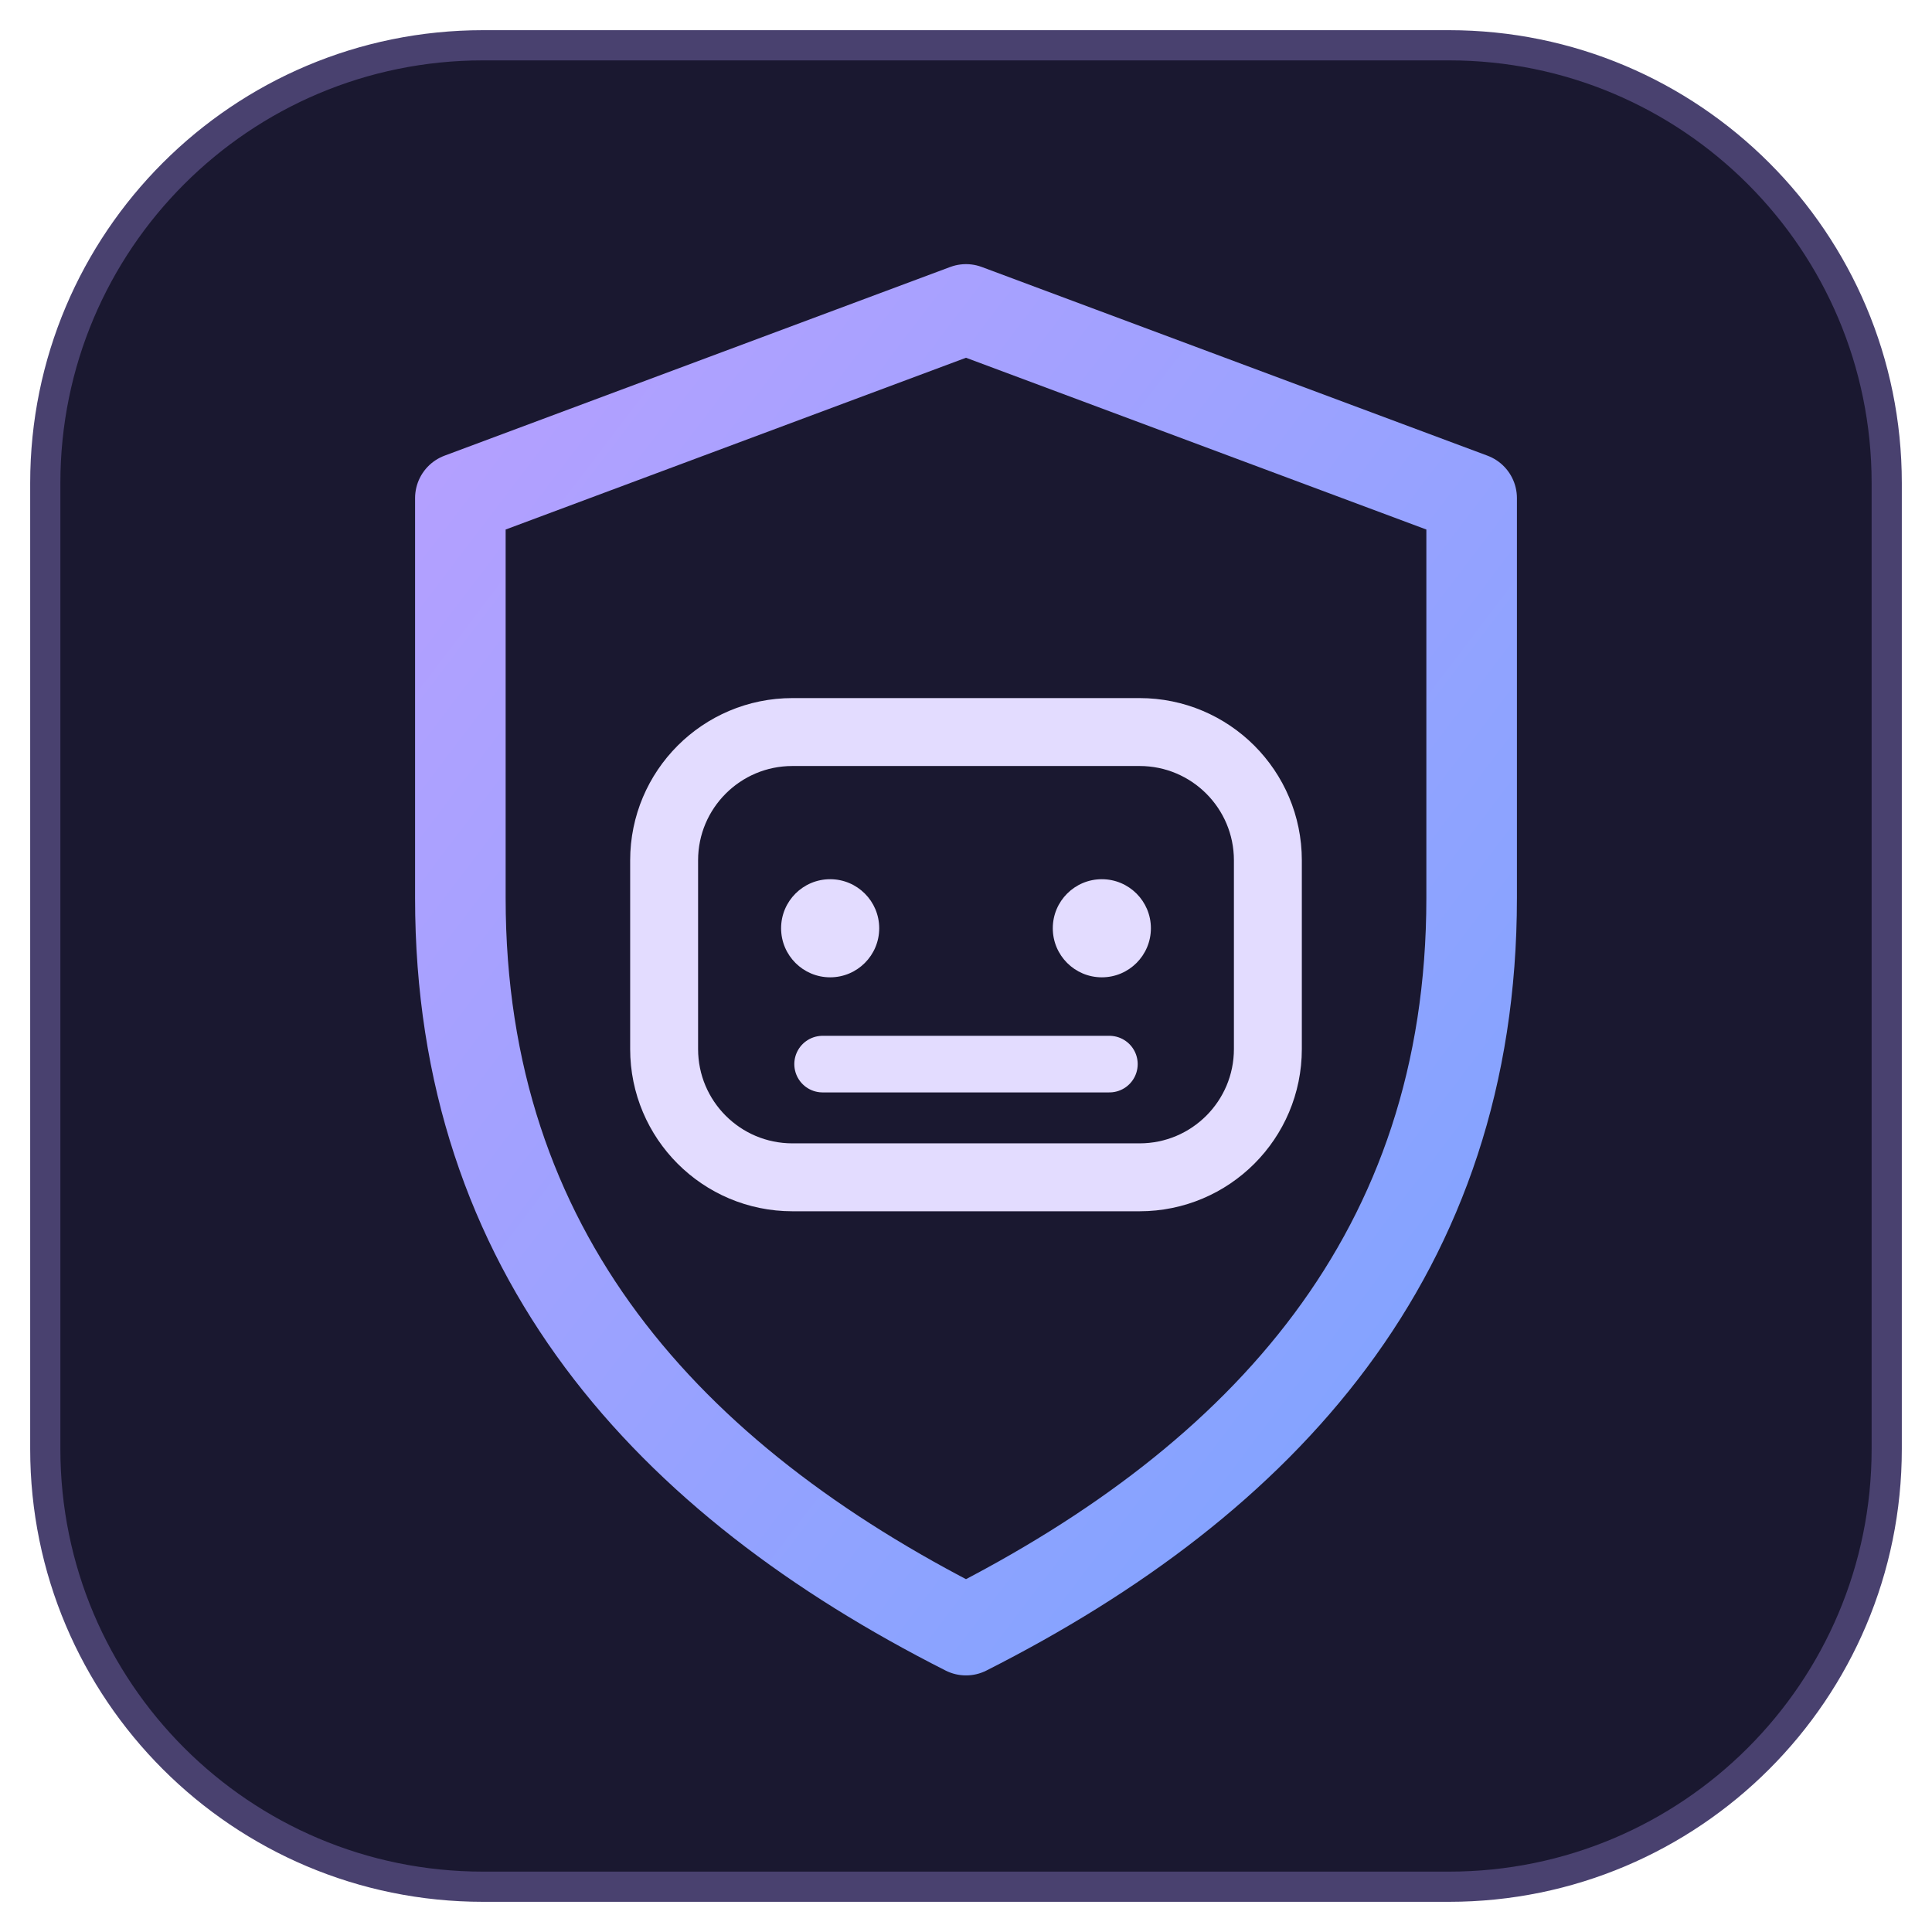
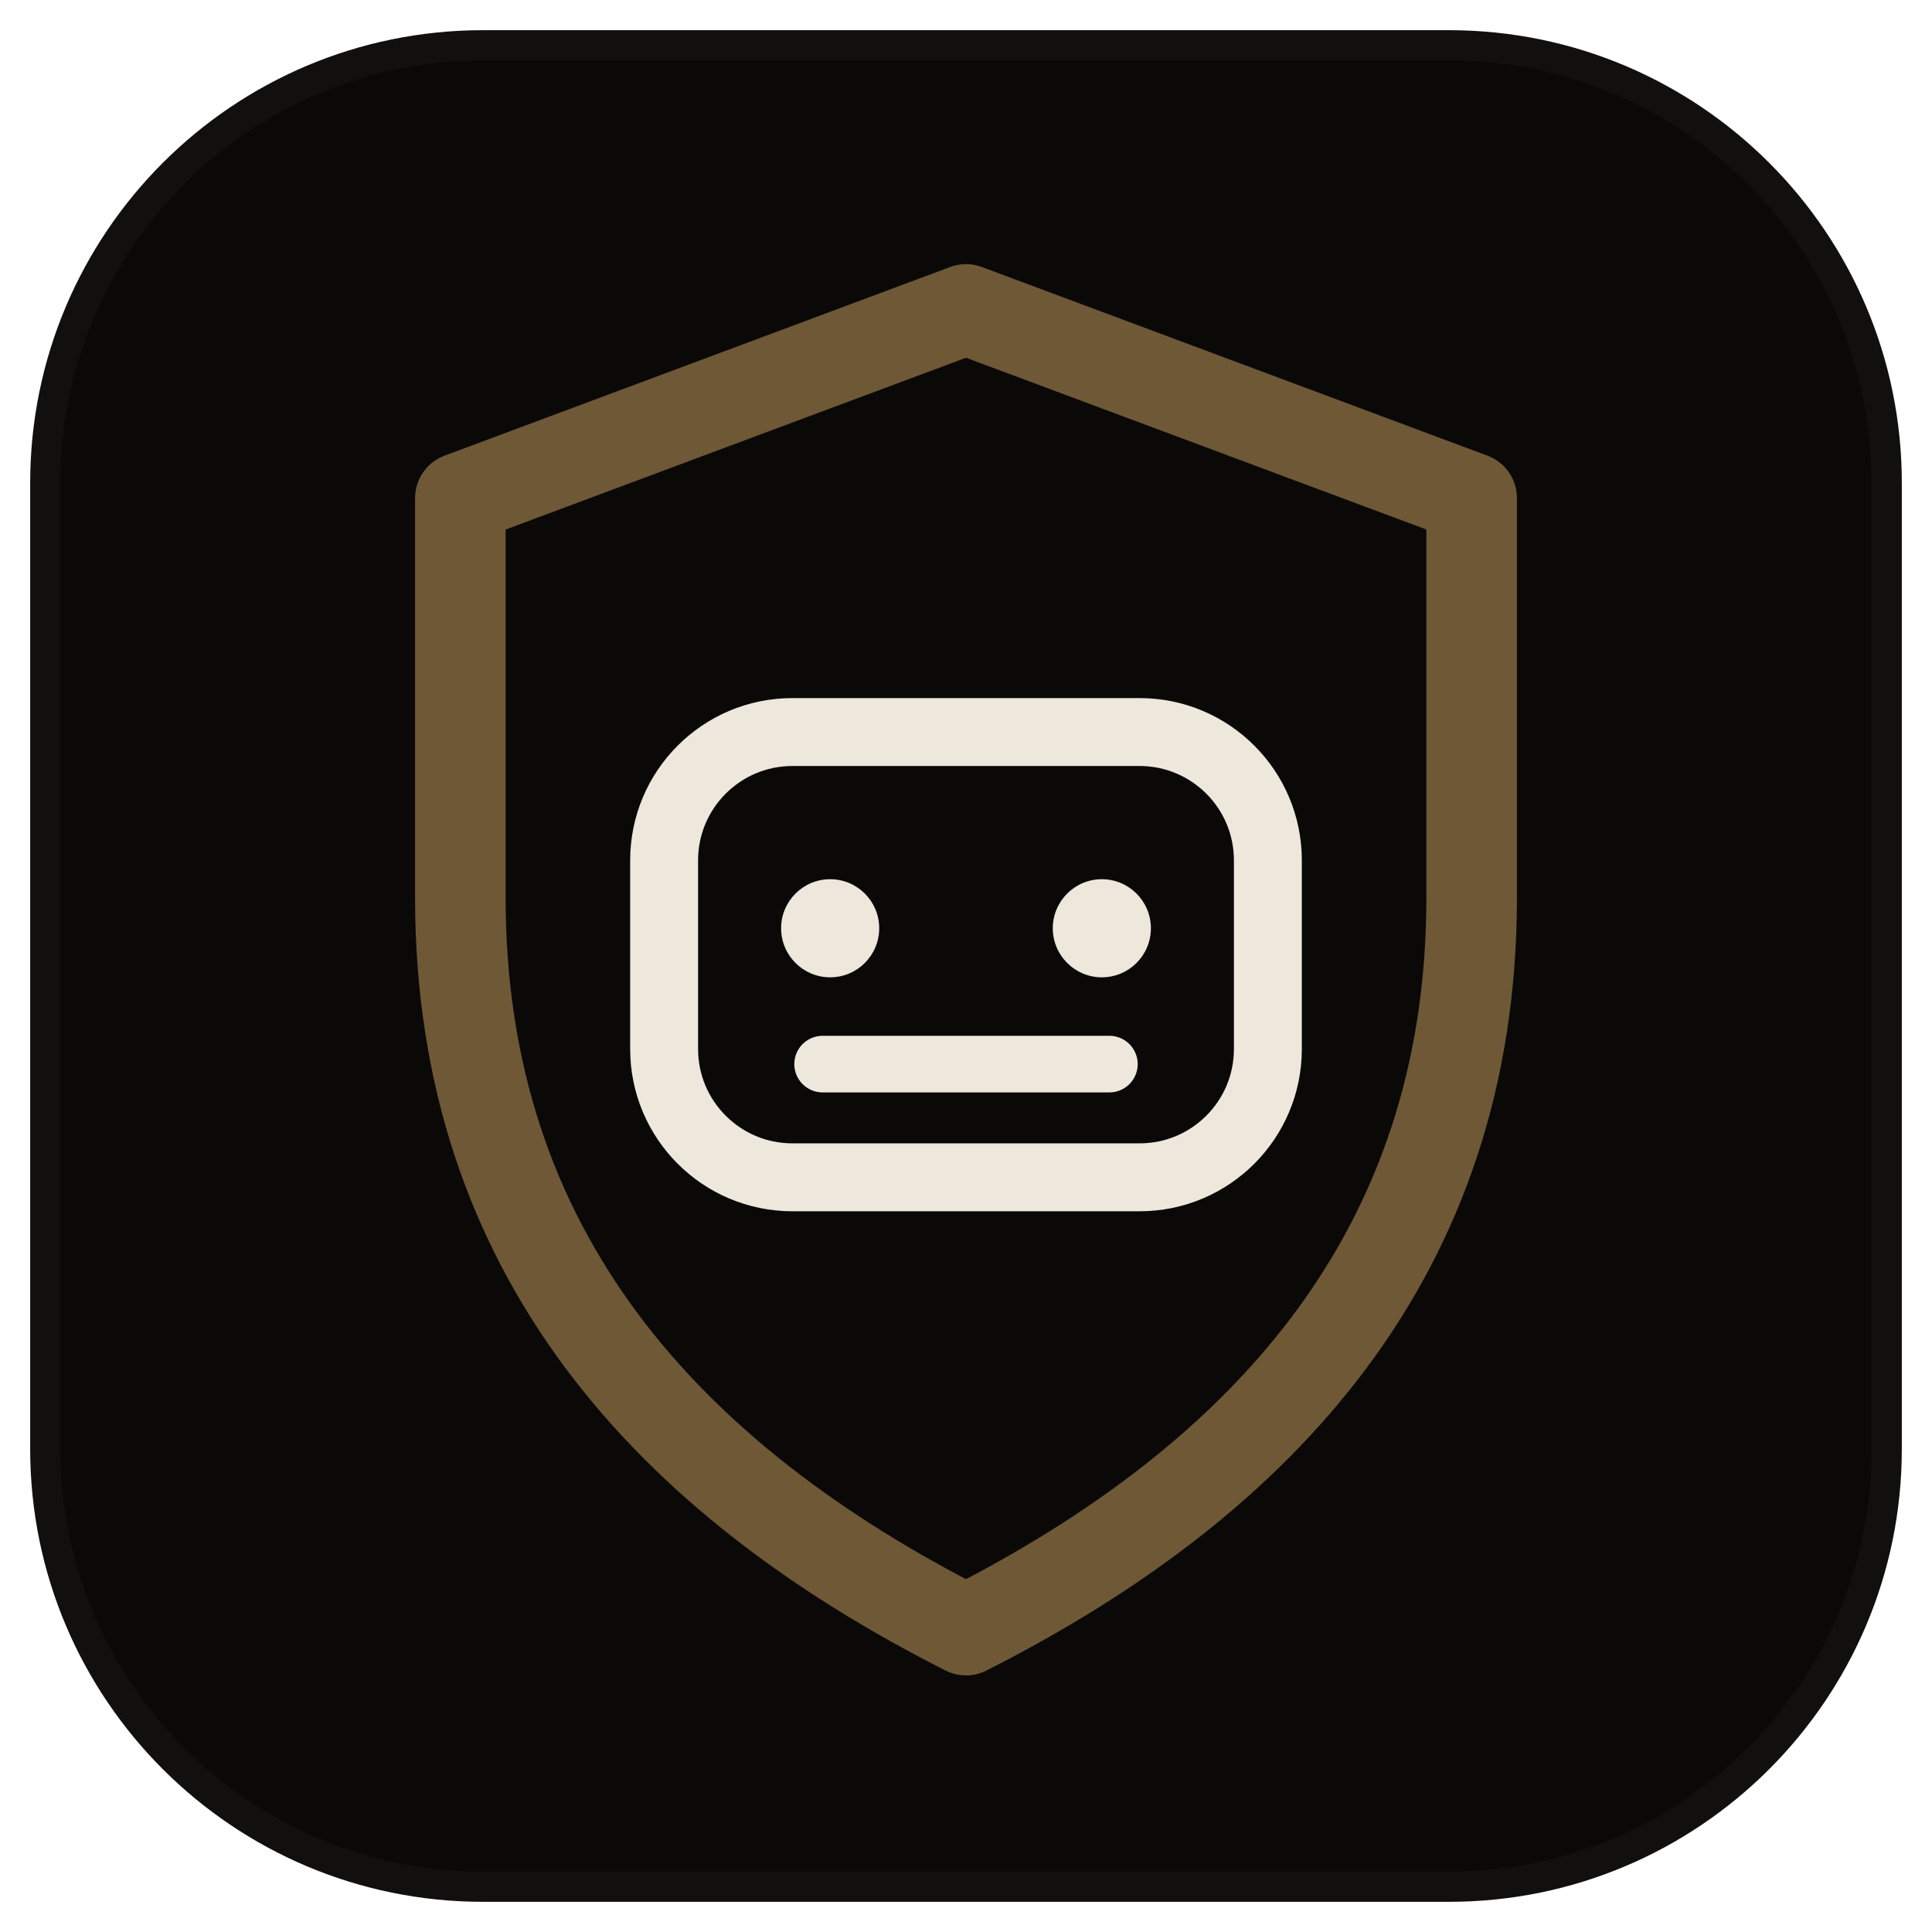
<svg xmlns="http://www.w3.org/2000/svg" width="512" height="512" viewBox="0 0 512 512">
-   <defs>
-     <linearGradient id="g" x1="0" y1="0" x2="1" y2="1">
-       <stop stop-color="#b6a0ff" />
-       <stop offset="1" stop-color="#7ca4ff" />
-     </linearGradient>
-   </defs>
-   <rect x="12" y="12" width="488" height="488" rx="116" fill="#1a1830" stroke="#49416f" stroke-width="8" />
-   <path d="M256 82 390 132v106c0 94-55 154-134 194-79-40-134-100-134-194V132Z" fill="none" stroke="url(#g)" stroke-width="24" stroke-linejoin="round" />
-   <rect x="176" y="194" width="160" height="118" rx="34" fill="none" stroke="#e3dcff" stroke-width="18" />
-   <circle cx="220" cy="246" r="13" fill="#e3dcff" />
-   <circle cx="292" cy="246" r="13" fill="#e3dcff" />
-   <path d="M218 282h76" stroke="#e3dcff" stroke-width="15" stroke-linecap="round" />
+   <defs />
+   <rect x="12" y="12" width="488" height="488" rx="116" fill="#0A0908" stroke="#12100E" stroke-width="8" />
+   <path d="M256 82 390 132v106c0 94-55 154-134 194-79-40-134-100-134-194V132Z" fill="none" stroke="#6E5836" stroke-width="24" stroke-linejoin="round" />
+   <rect x="176" y="194" width="160" height="118" rx="34" fill="none" stroke="#EDE7DC" stroke-width="18" />
+   <circle cx="220" cy="246" r="13" fill="#EDE7DC" />
+   <circle cx="292" cy="246" r="13" fill="#EDE7DC" />
+   <path d="M218 282h76" stroke="#EDE7DC" stroke-width="15" stroke-linecap="round" />
</svg>
